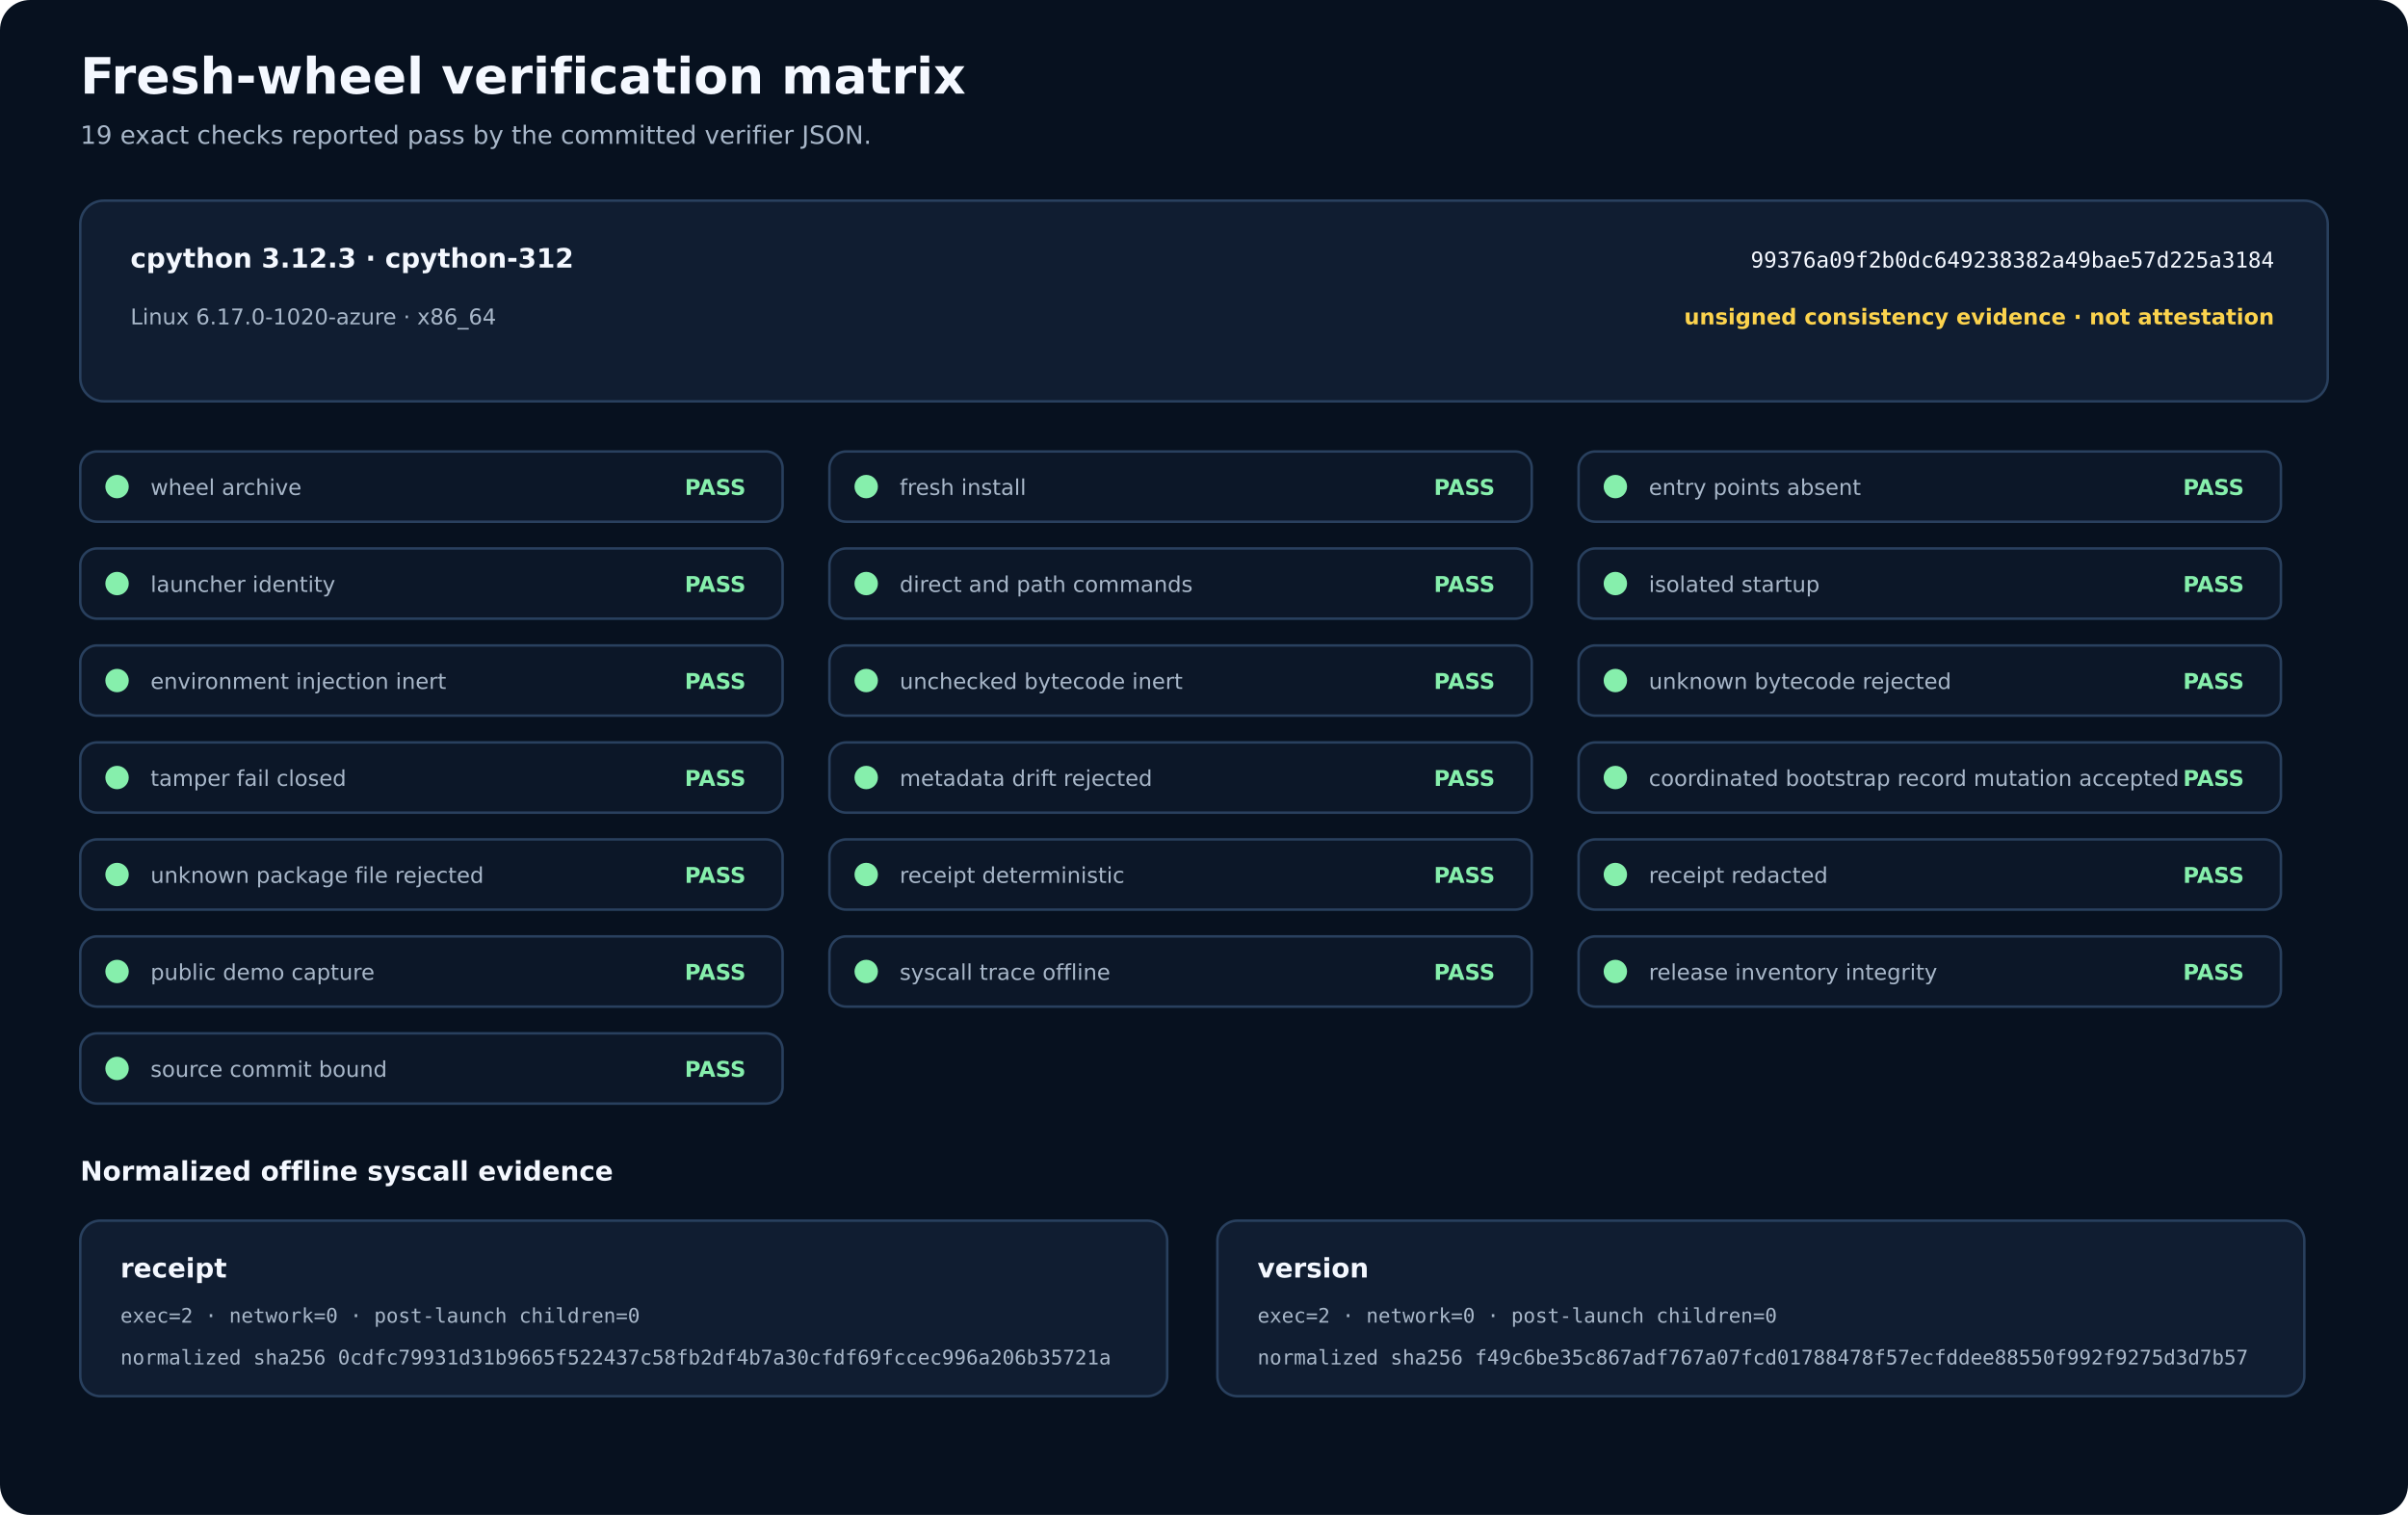
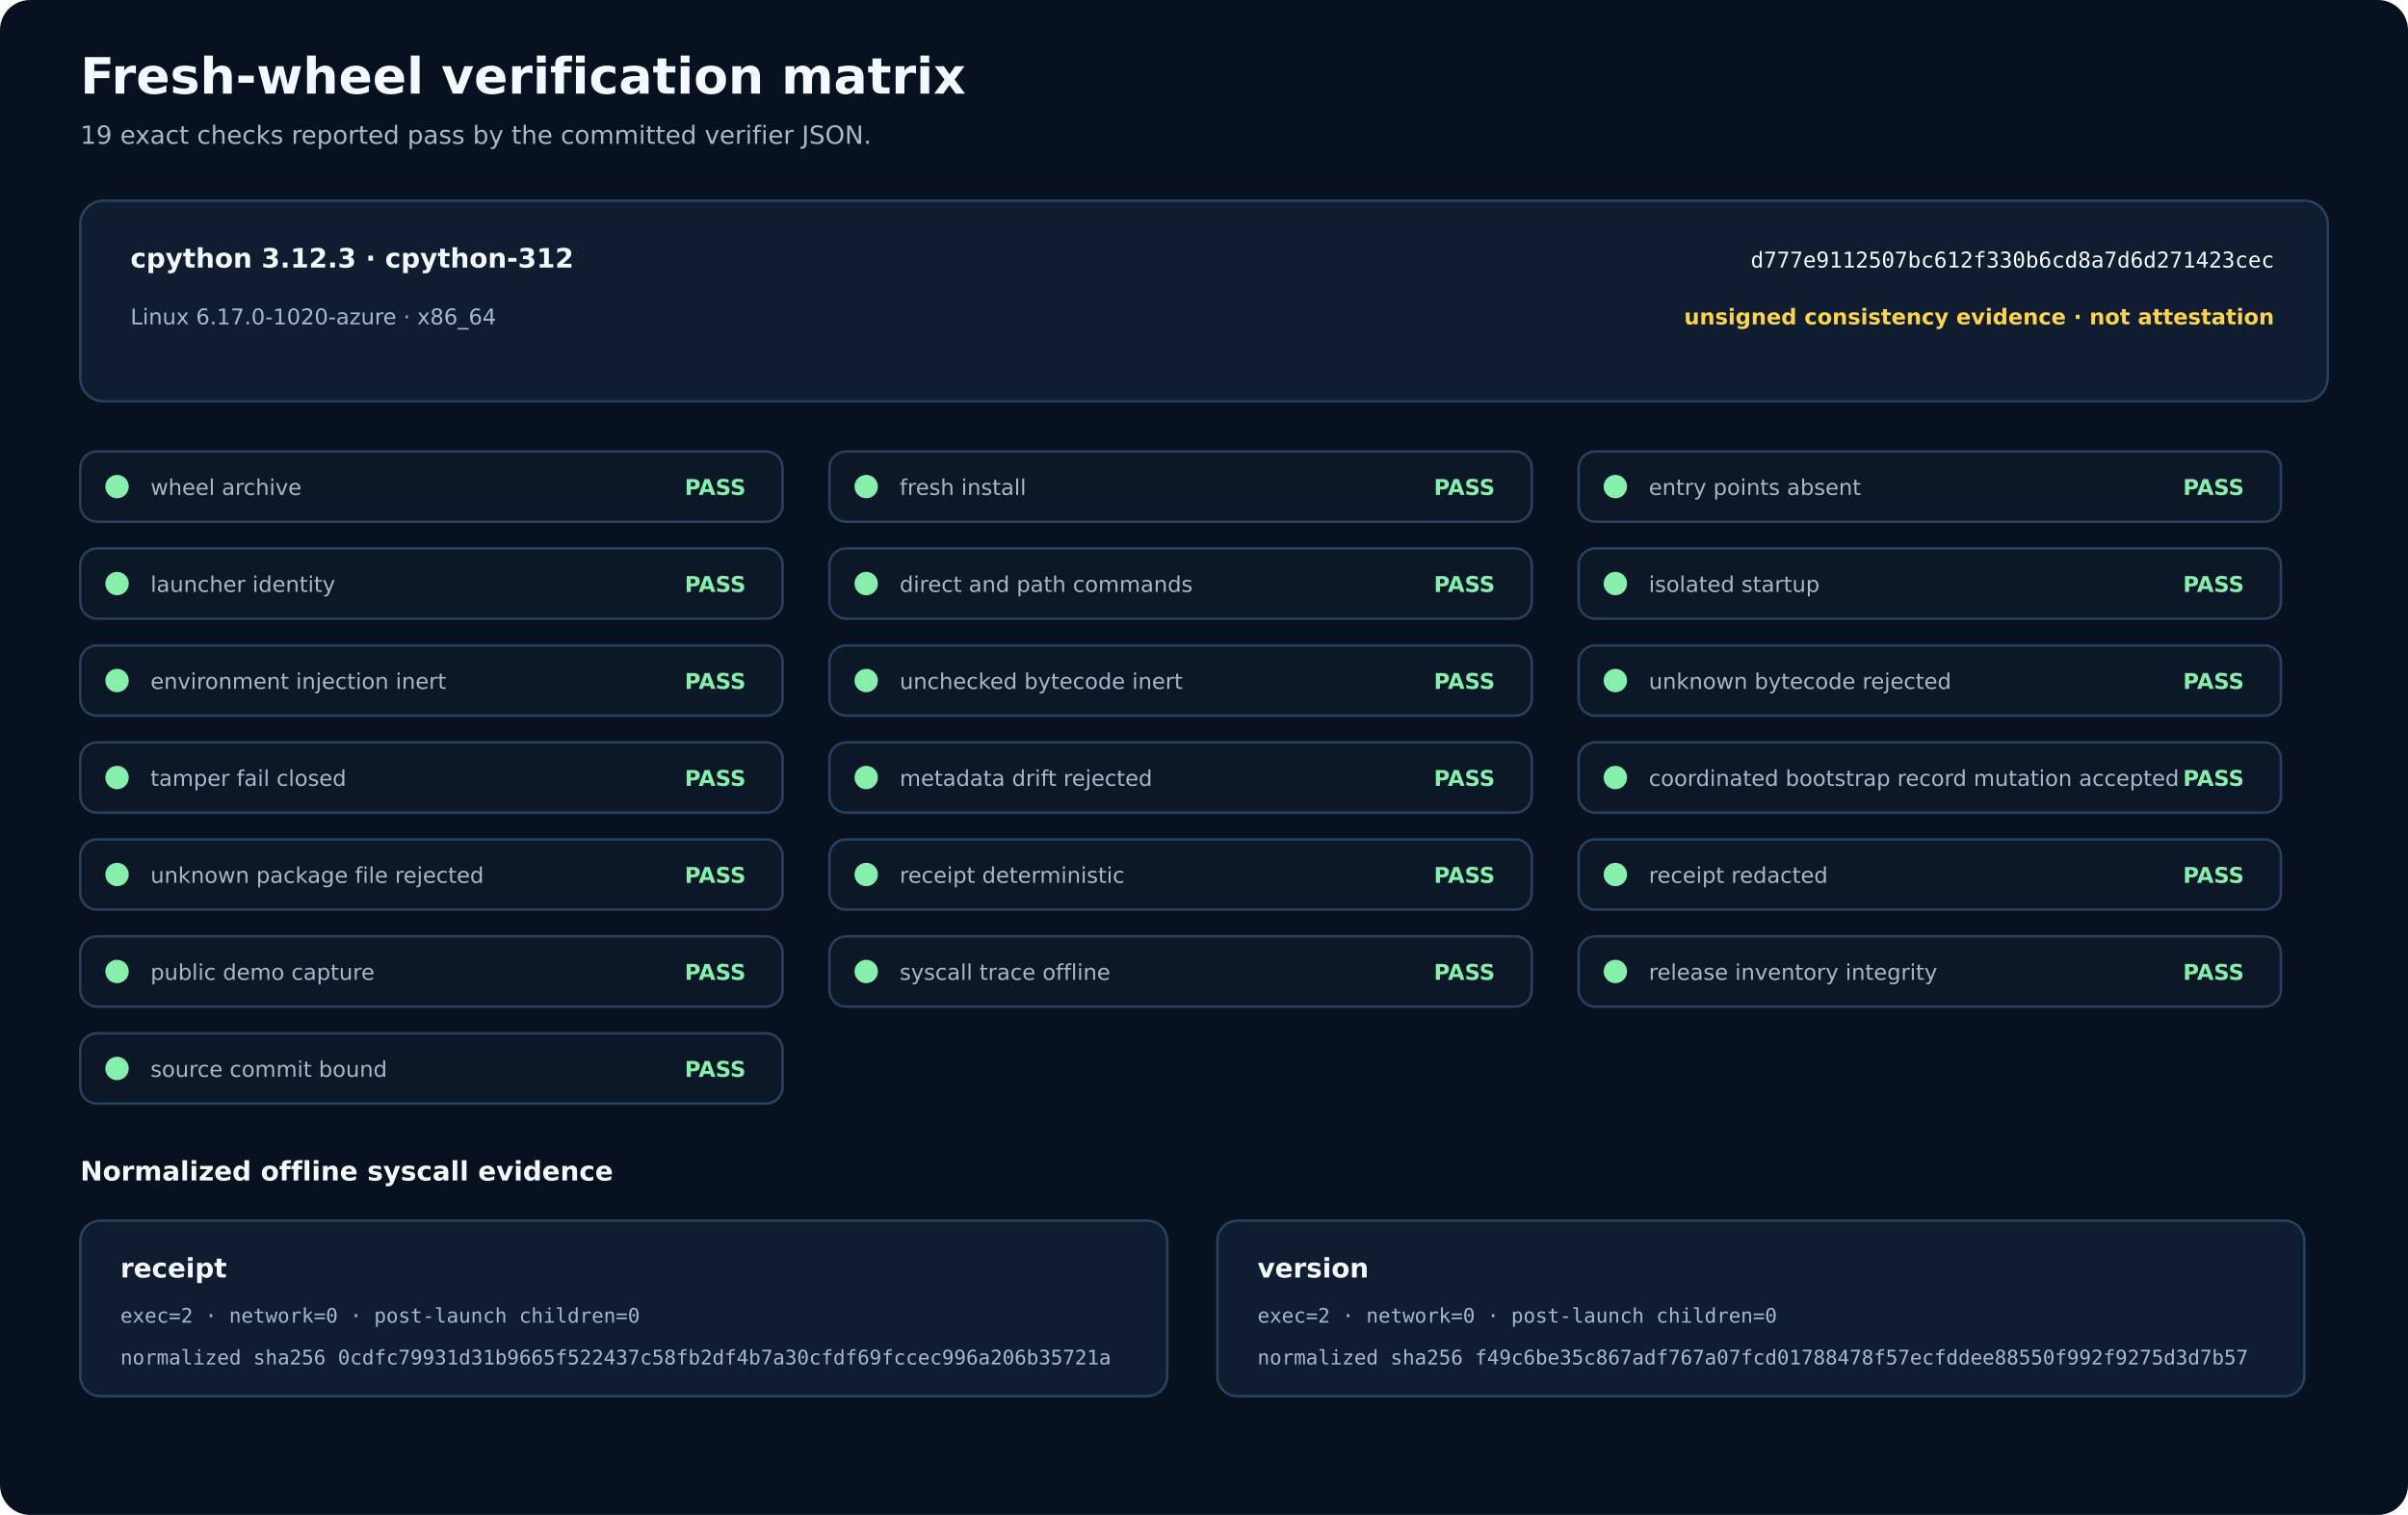
<svg xmlns="http://www.w3.org/2000/svg" width="1440" height="906" viewBox="0 0 1440 906" role="img" aria-labelledby="title description">
  <style>
.bg{fill:#07111f}
.panel{fill:#101d31;stroke:#29405e;stroke-width:1.5}
.panel-alt{fill:#0c1728;stroke:#29405e;stroke-width:1.5}
.title{fill:#f4f8ff;font:700 30px DejaVu Sans,Arial,sans-serif}
.subtitle{fill:#a8b7c9;font:15px DejaVu Sans,Arial,sans-serif}
.label{fill:#f4f8ff;font:600 16px DejaVu Sans,Arial,sans-serif}
.small{fill:#a8b7c9;font:13px DejaVu Sans,Arial,sans-serif}
.mono{fill:#f4f8ff;font:13px DejaVu Sans Mono,ui-monospace,SFMono-Regular,Consolas,monospace}
.mono-small{fill:#a8b7c9;font:12px DejaVu Sans Mono,ui-monospace,SFMono-Regular,Consolas,monospace}
.pass{fill:#86efac;font:600 13px DejaVu Sans,Arial,sans-serif}
.warn{fill:#fcd34d;font:600 13px DejaVu Sans,Arial,sans-serif}
</style>
  <rect class="bg" width="1440" height="906" rx="18" />
  <text x="48" y="56" class="title">Fresh-wheel verification matrix</text>
  <text x="48" y="86" class="subtitle">19 exact checks reported pass by the committed verifier JSON.</text>
  <rect x="48" y="120" width="1344" height="120" rx="14" class="panel" />
  <text x="78" y="160" class="label">cpython 3.12.3 · cpython-312</text>
  <text x="78" y="194" class="small">Linux 6.17.0-1020-azure · x86_64</text>
-   <text x="1360" y="160" text-anchor="end" class="mono">99376a09f2b0dc649238382a49bae57d225a3184</text>
+   <text x="1360" y="160" text-anchor="end" class="mono">d777e9112507bc612f330b6cd8a7d6d271423cec</text>
  <text x="1360" y="194" text-anchor="end" class="warn">unsigned consistency evidence · not attestation</text>
  <rect x="48" y="270" width="420" height="42" rx="10" class="panel-alt" />
  <circle cx="70" cy="291" r="7" fill="#86efac" />
  <text x="90" y="296" class="small">wheel archive</text>
  <text x="446" y="296" text-anchor="end" class="pass">PASS</text>
  <rect x="496" y="270" width="420" height="42" rx="10" class="panel-alt" />
  <circle cx="518" cy="291" r="7" fill="#86efac" />
  <text x="538" y="296" class="small">fresh install</text>
  <text x="894" y="296" text-anchor="end" class="pass">PASS</text>
  <rect x="944" y="270" width="420" height="42" rx="10" class="panel-alt" />
  <circle cx="966" cy="291" r="7" fill="#86efac" />
  <text x="986" y="296" class="small">entry points absent</text>
  <text x="1342" y="296" text-anchor="end" class="pass">PASS</text>
  <rect x="48" y="328" width="420" height="42" rx="10" class="panel-alt" />
  <circle cx="70" cy="349" r="7" fill="#86efac" />
  <text x="90" y="354" class="small">launcher identity</text>
  <text x="446" y="354" text-anchor="end" class="pass">PASS</text>
  <rect x="496" y="328" width="420" height="42" rx="10" class="panel-alt" />
  <circle cx="518" cy="349" r="7" fill="#86efac" />
  <text x="538" y="354" class="small">direct and path commands</text>
  <text x="894" y="354" text-anchor="end" class="pass">PASS</text>
  <rect x="944" y="328" width="420" height="42" rx="10" class="panel-alt" />
  <circle cx="966" cy="349" r="7" fill="#86efac" />
  <text x="986" y="354" class="small">isolated startup</text>
  <text x="1342" y="354" text-anchor="end" class="pass">PASS</text>
  <rect x="48" y="386" width="420" height="42" rx="10" class="panel-alt" />
  <circle cx="70" cy="407" r="7" fill="#86efac" />
  <text x="90" y="412" class="small">environment injection inert</text>
  <text x="446" y="412" text-anchor="end" class="pass">PASS</text>
  <rect x="496" y="386" width="420" height="42" rx="10" class="panel-alt" />
  <circle cx="518" cy="407" r="7" fill="#86efac" />
  <text x="538" y="412" class="small">unchecked bytecode inert</text>
  <text x="894" y="412" text-anchor="end" class="pass">PASS</text>
  <rect x="944" y="386" width="420" height="42" rx="10" class="panel-alt" />
  <circle cx="966" cy="407" r="7" fill="#86efac" />
  <text x="986" y="412" class="small">unknown bytecode rejected</text>
  <text x="1342" y="412" text-anchor="end" class="pass">PASS</text>
  <rect x="48" y="444" width="420" height="42" rx="10" class="panel-alt" />
  <circle cx="70" cy="465" r="7" fill="#86efac" />
  <text x="90" y="470" class="small">tamper fail closed</text>
  <text x="446" y="470" text-anchor="end" class="pass">PASS</text>
  <rect x="496" y="444" width="420" height="42" rx="10" class="panel-alt" />
  <circle cx="518" cy="465" r="7" fill="#86efac" />
  <text x="538" y="470" class="small">metadata drift rejected</text>
  <text x="894" y="470" text-anchor="end" class="pass">PASS</text>
  <rect x="944" y="444" width="420" height="42" rx="10" class="panel-alt" />
  <circle cx="966" cy="465" r="7" fill="#86efac" />
  <text x="986" y="470" class="small">coordinated bootstrap record mutation accepted</text>
  <text x="1342" y="470" text-anchor="end" class="pass">PASS</text>
  <rect x="48" y="502" width="420" height="42" rx="10" class="panel-alt" />
  <circle cx="70" cy="523" r="7" fill="#86efac" />
  <text x="90" y="528" class="small">unknown package file rejected</text>
  <text x="446" y="528" text-anchor="end" class="pass">PASS</text>
  <rect x="496" y="502" width="420" height="42" rx="10" class="panel-alt" />
  <circle cx="518" cy="523" r="7" fill="#86efac" />
  <text x="538" y="528" class="small">receipt deterministic</text>
  <text x="894" y="528" text-anchor="end" class="pass">PASS</text>
  <rect x="944" y="502" width="420" height="42" rx="10" class="panel-alt" />
  <circle cx="966" cy="523" r="7" fill="#86efac" />
  <text x="986" y="528" class="small">receipt redacted</text>
  <text x="1342" y="528" text-anchor="end" class="pass">PASS</text>
  <rect x="48" y="560" width="420" height="42" rx="10" class="panel-alt" />
  <circle cx="70" cy="581" r="7" fill="#86efac" />
  <text x="90" y="586" class="small">public demo capture</text>
  <text x="446" y="586" text-anchor="end" class="pass">PASS</text>
  <rect x="496" y="560" width="420" height="42" rx="10" class="panel-alt" />
  <circle cx="518" cy="581" r="7" fill="#86efac" />
  <text x="538" y="586" class="small">syscall trace offline</text>
  <text x="894" y="586" text-anchor="end" class="pass">PASS</text>
  <rect x="944" y="560" width="420" height="42" rx="10" class="panel-alt" />
  <circle cx="966" cy="581" r="7" fill="#86efac" />
  <text x="986" y="586" class="small">release inventory integrity</text>
  <text x="1342" y="586" text-anchor="end" class="pass">PASS</text>
  <rect x="48" y="618" width="420" height="42" rx="10" class="panel-alt" />
  <circle cx="70" cy="639" r="7" fill="#86efac" />
  <text x="90" y="644" class="small">source commit bound</text>
  <text x="446" y="644" text-anchor="end" class="pass">PASS</text>
  <text x="48" y="706" class="label">Normalized offline syscall evidence</text>
  <rect x="48" y="730" width="650" height="105" rx="12" class="panel" />
  <text x="72" y="764" class="label">receipt</text>
  <text x="72" y="791" class="mono-small">exec=2 · network=0 · post-launch children=0</text>
  <text x="72" y="816" class="mono-small">normalized sha256 0cdfc79931d31b9665f522437c58fb2df4b7a30cfdf69fccec996a206b35721a</text>
  <rect x="728" y="730" width="650" height="105" rx="12" class="panel" />
  <text x="752" y="764" class="label">version</text>
  <text x="752" y="791" class="mono-small">exec=2 · network=0 · post-launch children=0</text>
  <text x="752" y="816" class="mono-small">normalized sha256 f49c6be35c867adf767a07fcd01788478f57ecfddee88550f992f9275d3d7b57</text>
</svg>
